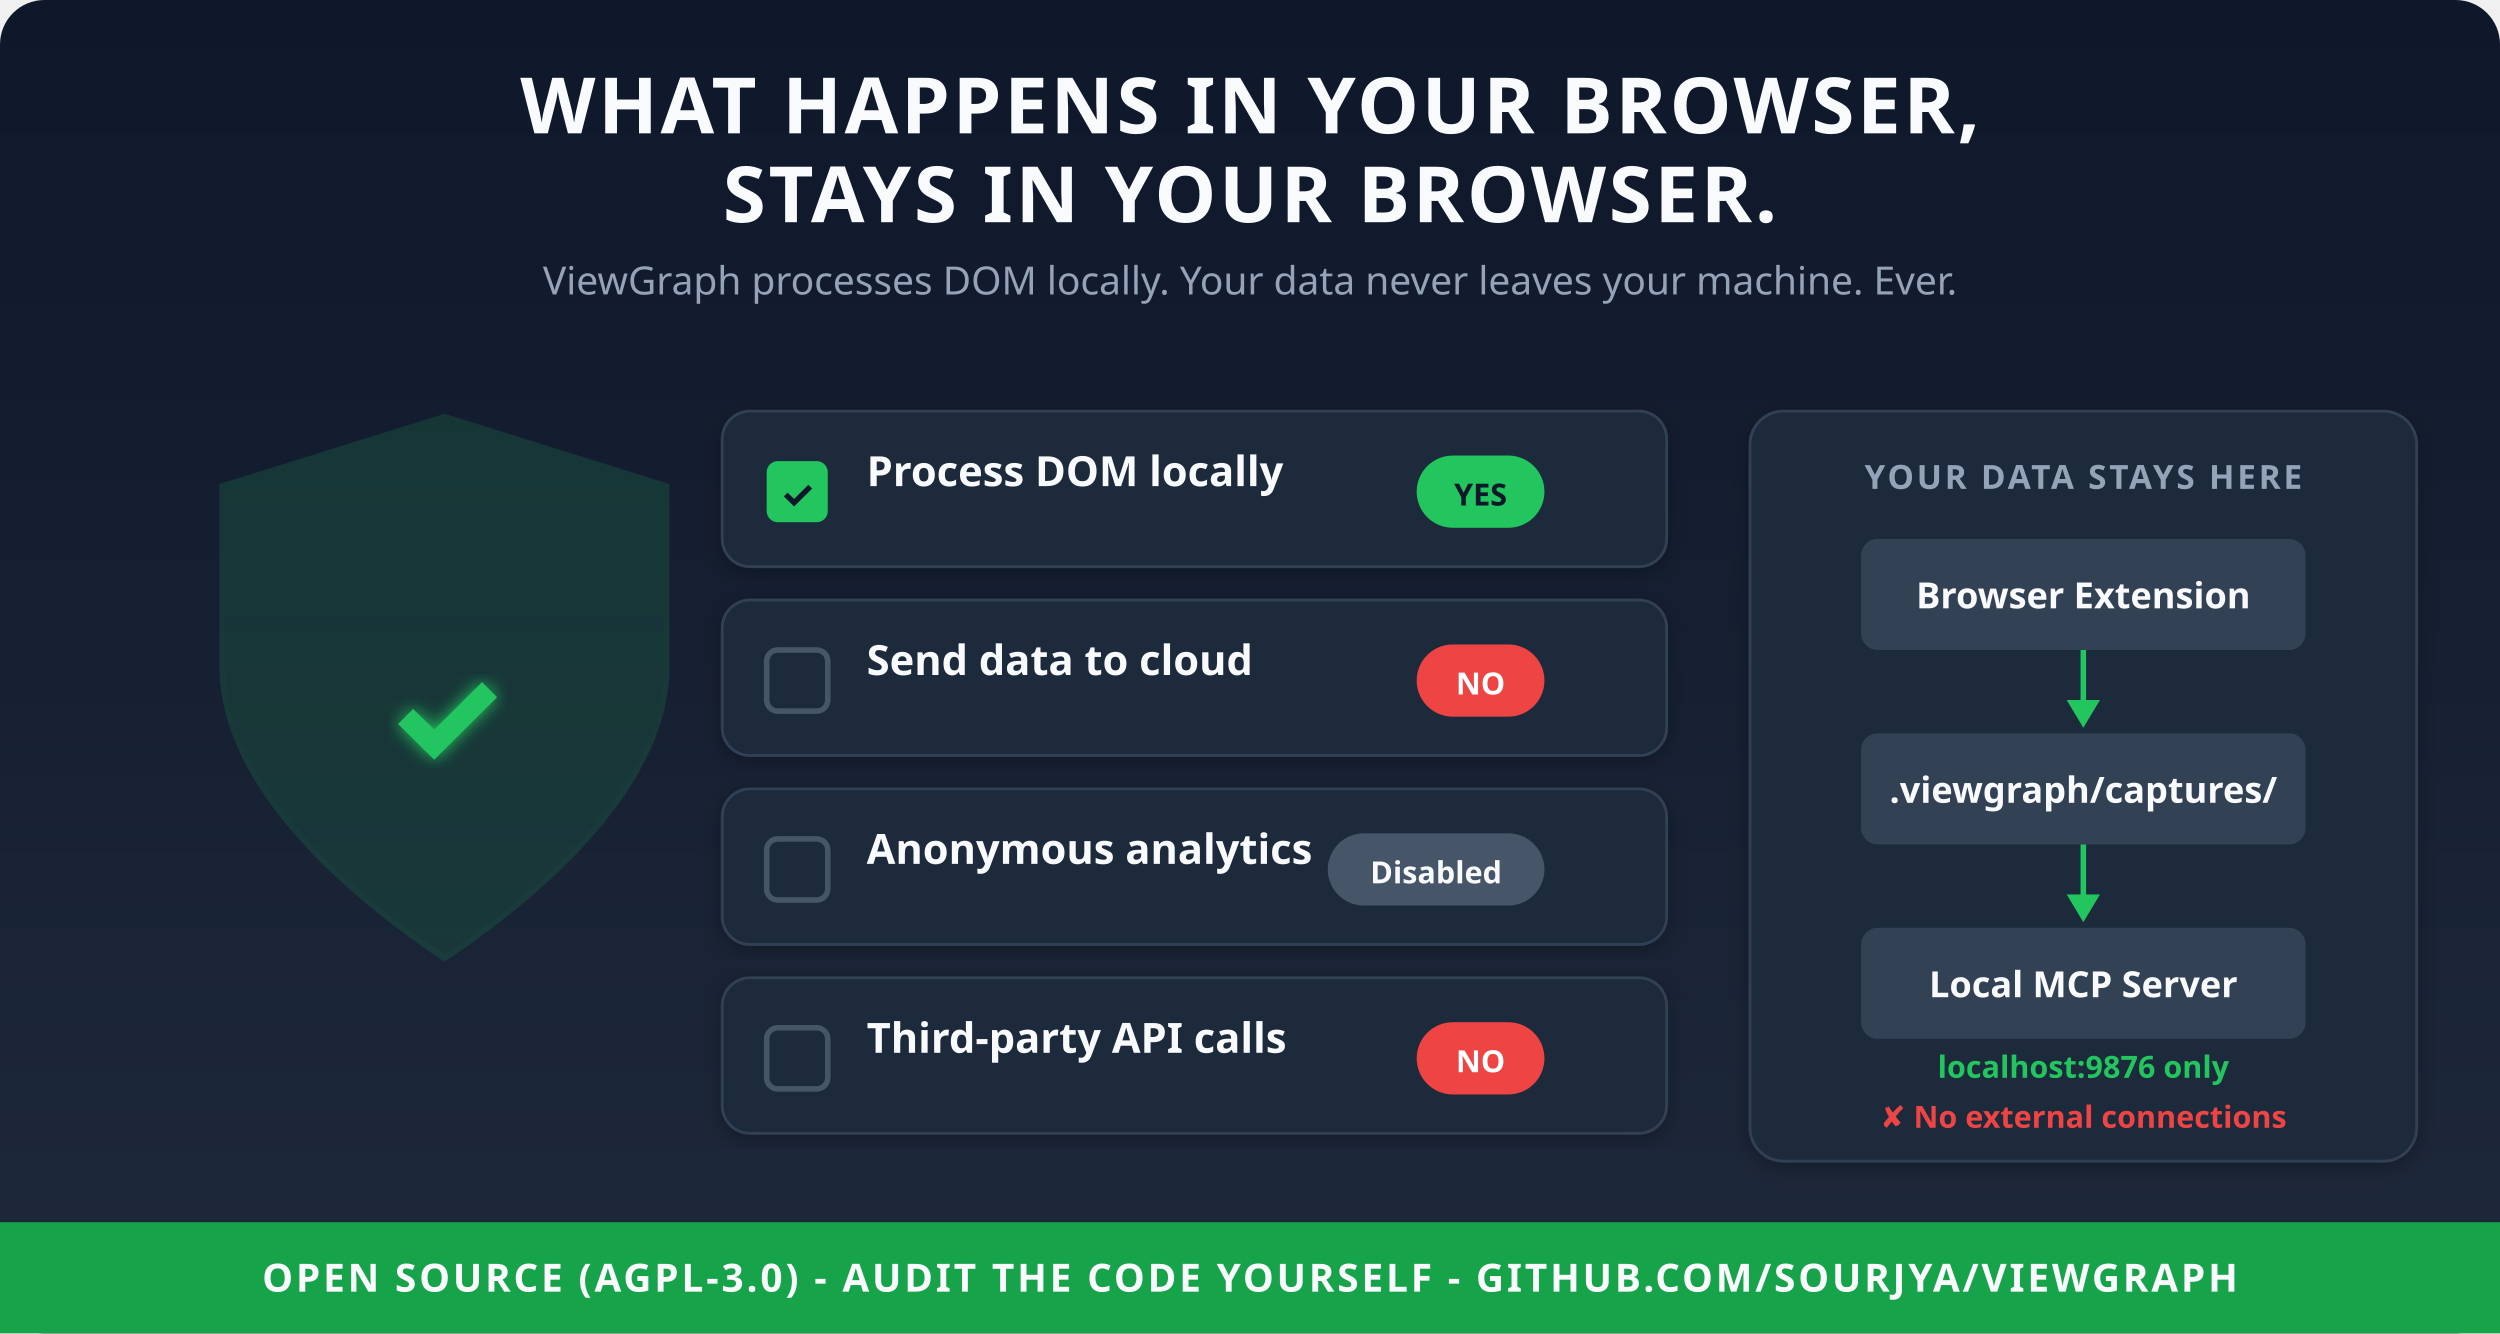
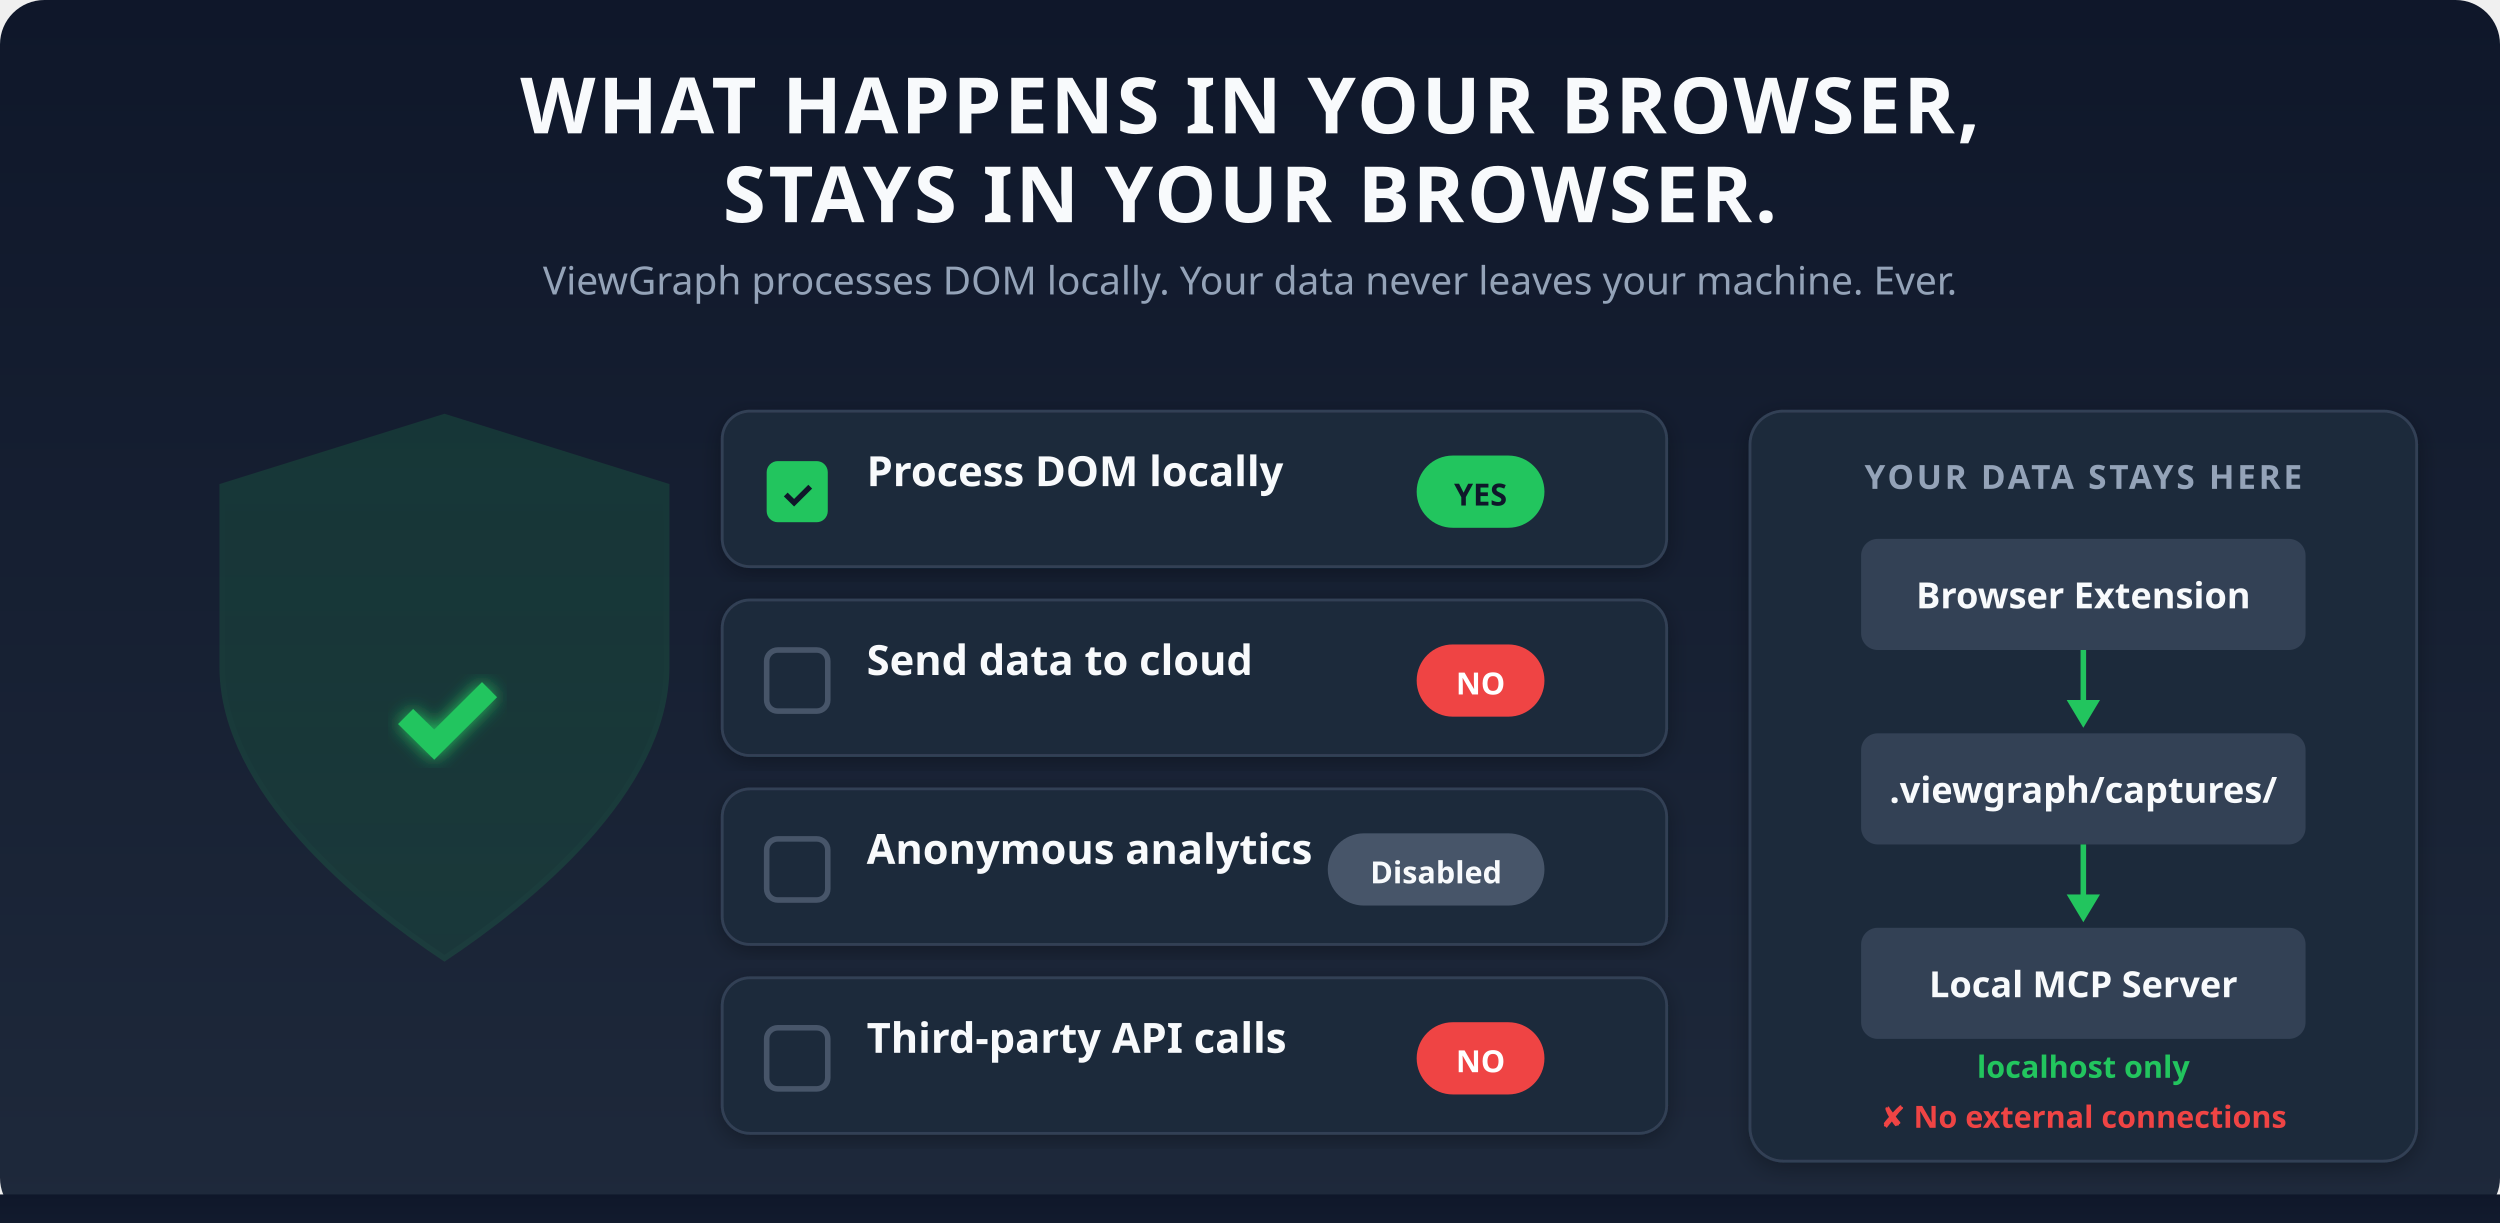
- <svg xmlns="http://www.w3.org/2000/svg" viewBox="0 0 900 480" font-family="'Segoe UI', system-ui, -apple-system, sans-serif">
+ <svg xmlns="http://www.w3.org/2000/svg" viewBox="0 0 900 440" font-family="'Segoe UI', system-ui, -apple-system, sans-serif">
  <defs>
    <linearGradient id="bg2" x1="0" y1="0" x2="0" y2="1">
      <stop offset="0%" stop-color="#0f172a" />
      <stop offset="100%" stop-color="#1e293b" />
    </linearGradient>
    <linearGradient id="shield-fill" x1="0.5" y1="0" x2="0.5" y2="1">
      <stop offset="0%" stop-color="#22c55e" />
      <stop offset="100%" stop-color="#16a34a" />
    </linearGradient>
    <filter id="glow">
      <feGaussianBlur stdDeviation="3" result="blur" />
      <feMerge>
        <feMergeNode in="blur" />
        <feMergeNode in="SourceGraphic" />
      </feMerge>
    </filter>
    <filter id="card-shadow2">
      <feDropShadow dx="0" dy="2" stdDeviation="4" flood-opacity="0.3" />
    </filter>
  </defs>
-   <rect width="900" height="480" rx="16" fill="url(#bg2)" />
+   <rect width="900" height="440" rx="16" fill="url(#bg2)" />
  <text x="450" y="48" text-anchor="middle" fill="#f8fafc" font-size="28" font-weight="800" letter-spacing="1">WHAT HAPPENS IN YOUR BROWSER,</text>
  <text x="450" y="80" text-anchor="middle" fill="#f8fafc" font-size="28" font-weight="800" letter-spacing="1">STAYS IN YOUR BROWSER.</text>
  <text x="450" y="106" text-anchor="middle" fill="#94a3b8" font-size="14">ViewGraph processes DOM locally. Your data never leaves your machine. Ever.</text>
  <path d="M80,175 L80,240 C80,285 130,325 160,345 C190,325 240,285 240,240 L240,175 L160,150 Z" fill="url(#shield-fill)" opacity="0.15" stroke="#22c55e" stroke-width="2" />
  <text x="160" y="275" text-anchor="middle" fill="#22c55e" font-size="48" font-weight="800" filter="url(#glow)">✓</text>
  <rect x="260" y="148" width="340" height="56" rx="10" fill="#1e293b" stroke="#334155" stroke-width="1" filter="url(#card-shadow2)" />
  <rect x="276" y="166" width="22" height="22" rx="4" fill="#22c55e" />
  <text x="287" y="183" text-anchor="middle" fill="#0f172a" font-size="14" font-weight="700">✓</text>
  <text x="312" y="175" fill="#f8fafc" font-size="15" font-weight="600">Process DOM locally</text>
  <rect x="510" y="164" width="46" height="26" rx="13" fill="#22c55e" />
  <text x="533" y="182" text-anchor="middle" fill="#0f172a" font-size="11" font-weight="700">YES</text>
  <rect x="260" y="216" width="340" height="56" rx="10" fill="#1e293b" stroke="#334155" stroke-width="1" filter="url(#card-shadow2)" />
  <rect x="276" y="234" width="22" height="22" rx="4" fill="transparent" stroke="#475569" stroke-width="2" />
  <text x="312" y="243" fill="#f8fafc" font-size="15" font-weight="600">Send data to cloud</text>
  <rect x="510" y="232" width="46" height="26" rx="13" fill="#ef4444" />
  <text x="533" y="250" text-anchor="middle" fill="#ffffff" font-size="11" font-weight="700">NO</text>
  <rect x="260" y="284" width="340" height="56" rx="10" fill="#1e293b" stroke="#334155" stroke-width="1" filter="url(#card-shadow2)" />
  <rect x="276" y="302" width="22" height="22" rx="4" fill="transparent" stroke="#475569" stroke-width="2" />
  <text x="312" y="311" fill="#f8fafc" font-size="15" font-weight="600">Anonymous analytics</text>
  <rect x="478" y="300" width="78" height="26" rx="13" fill="#475569" />
  <text x="517" y="318" text-anchor="middle" fill="#f8fafc" font-size="11" font-weight="700">Disabled</text>
  <rect x="260" y="352" width="340" height="56" rx="10" fill="#1e293b" stroke="#334155" stroke-width="1" filter="url(#card-shadow2)" />
  <rect x="276" y="370" width="22" height="22" rx="4" fill="transparent" stroke="#475569" stroke-width="2" />
  <text x="312" y="379" fill="#f8fafc" font-size="15" font-weight="600">Third-party API calls</text>
  <rect x="510" y="368" width="46" height="26" rx="13" fill="#ef4444" />
  <text x="533" y="386" text-anchor="middle" fill="#ffffff" font-size="11" font-weight="700">NO</text>
  <rect x="630" y="148" width="240" height="270" rx="12" fill="#1e293b" stroke="#334155" stroke-width="1" filter="url(#card-shadow2)" />
  <text x="750" y="176" text-anchor="middle" fill="#94a3b8" font-size="12" font-weight="600" letter-spacing="1">YOUR DATA STAYS HERE</text>
  <rect x="670" y="194" width="160" height="40" rx="6" fill="#334155" />
  <text x="750" y="219" text-anchor="middle" fill="#f8fafc" font-size="13" font-weight="600">Browser Extension</text>
  <line x1="750" y1="234" x2="750" y2="254" stroke="#22c55e" stroke-width="2" />
  <polygon points="744,252 756,252 750,262" fill="#22c55e" />
  <rect x="670" y="264" width="160" height="40" rx="6" fill="#334155" />
  <text x="750" y="289" text-anchor="middle" fill="#f8fafc" font-size="13" font-weight="600">.viewgraph/captures/</text>
  <line x1="750" y1="304" x2="750" y2="324" stroke="#22c55e" stroke-width="2" />
  <polygon points="744,322 756,322 750,332" fill="#22c55e" />
  <rect x="670" y="334" width="160" height="40" rx="6" fill="#334155" />
  <text x="750" y="359" text-anchor="middle" fill="#f8fafc" font-size="13" font-weight="600">Local MCP Server</text>
-   <text x="750" y="388" text-anchor="middle" fill="#22c55e" font-size="11" font-weight="600">localhost:9876 only</text>
+   <text x="750" y="388" text-anchor="middle" fill="#22c55e" font-size="11" font-weight="600">localhost only</text>
  <text x="750" y="406" text-anchor="middle" fill="#ef4444" font-size="11" font-weight="600">✘ No external connections</text>
-   <rect x="0" y="440" width="900" height="40" rx="0" fill="#16a34a" />
-   <text x="450" y="465" text-anchor="middle" fill="#f8fafc" font-size="14" font-weight="700" letter-spacing="1">OPEN SOURCE (AGPL-3.0) - AUDIT THE CODE YOURSELF - GITHUB.COM/SOURJYA/VIEWGRAPH</text>
+   <rect x="0" y="430" width="900" height="50" fill="url(#bg2)" />
</svg>
